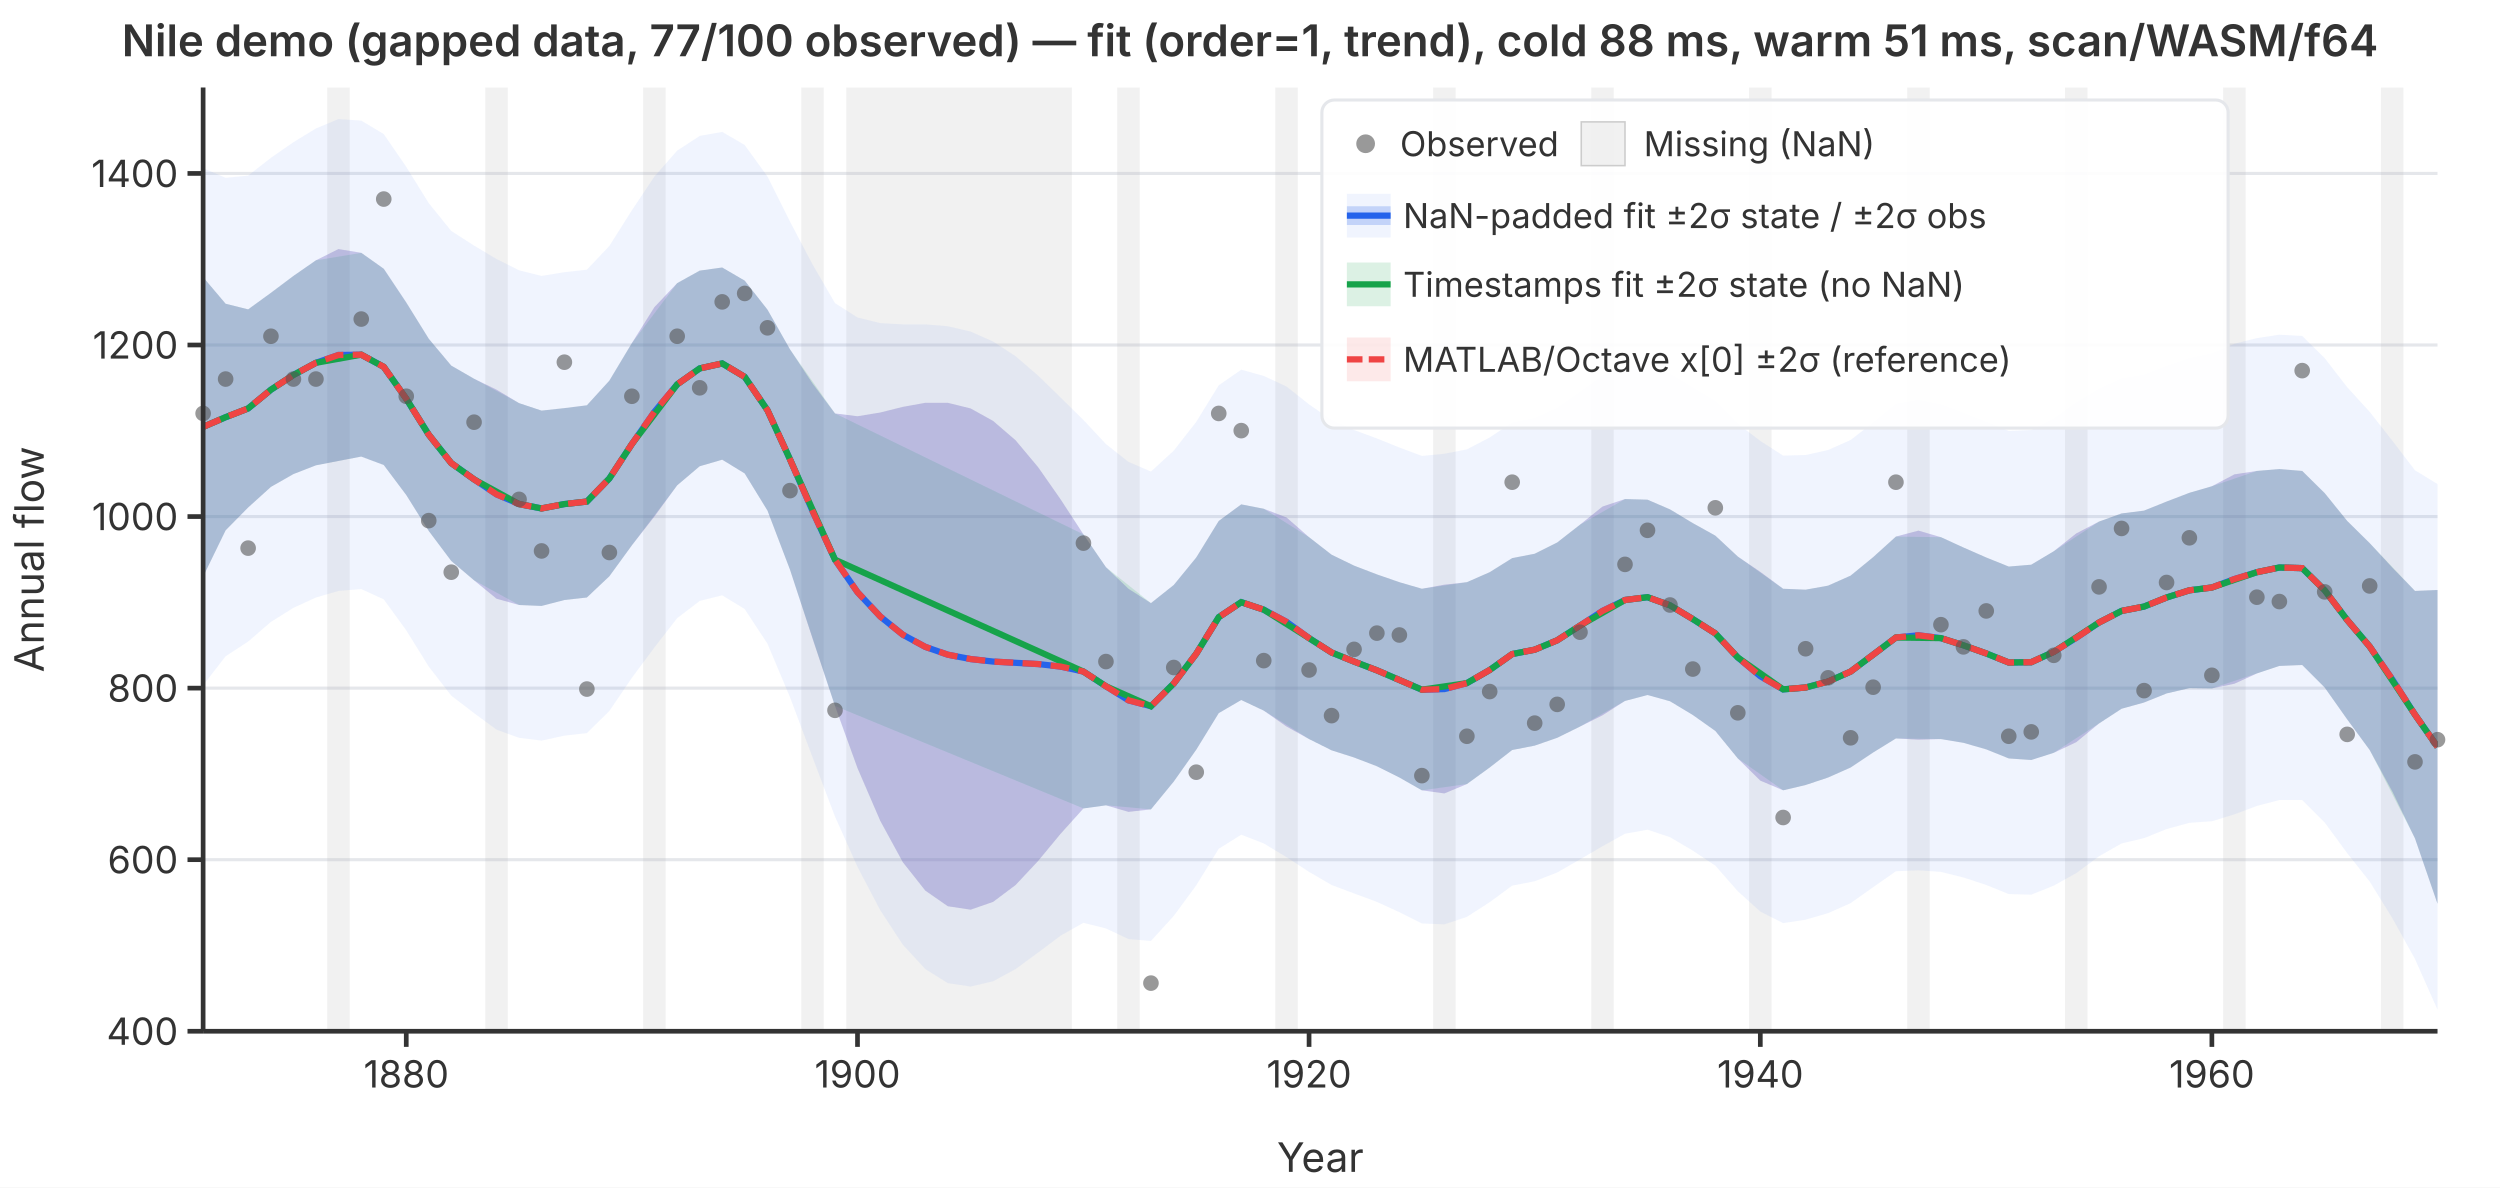
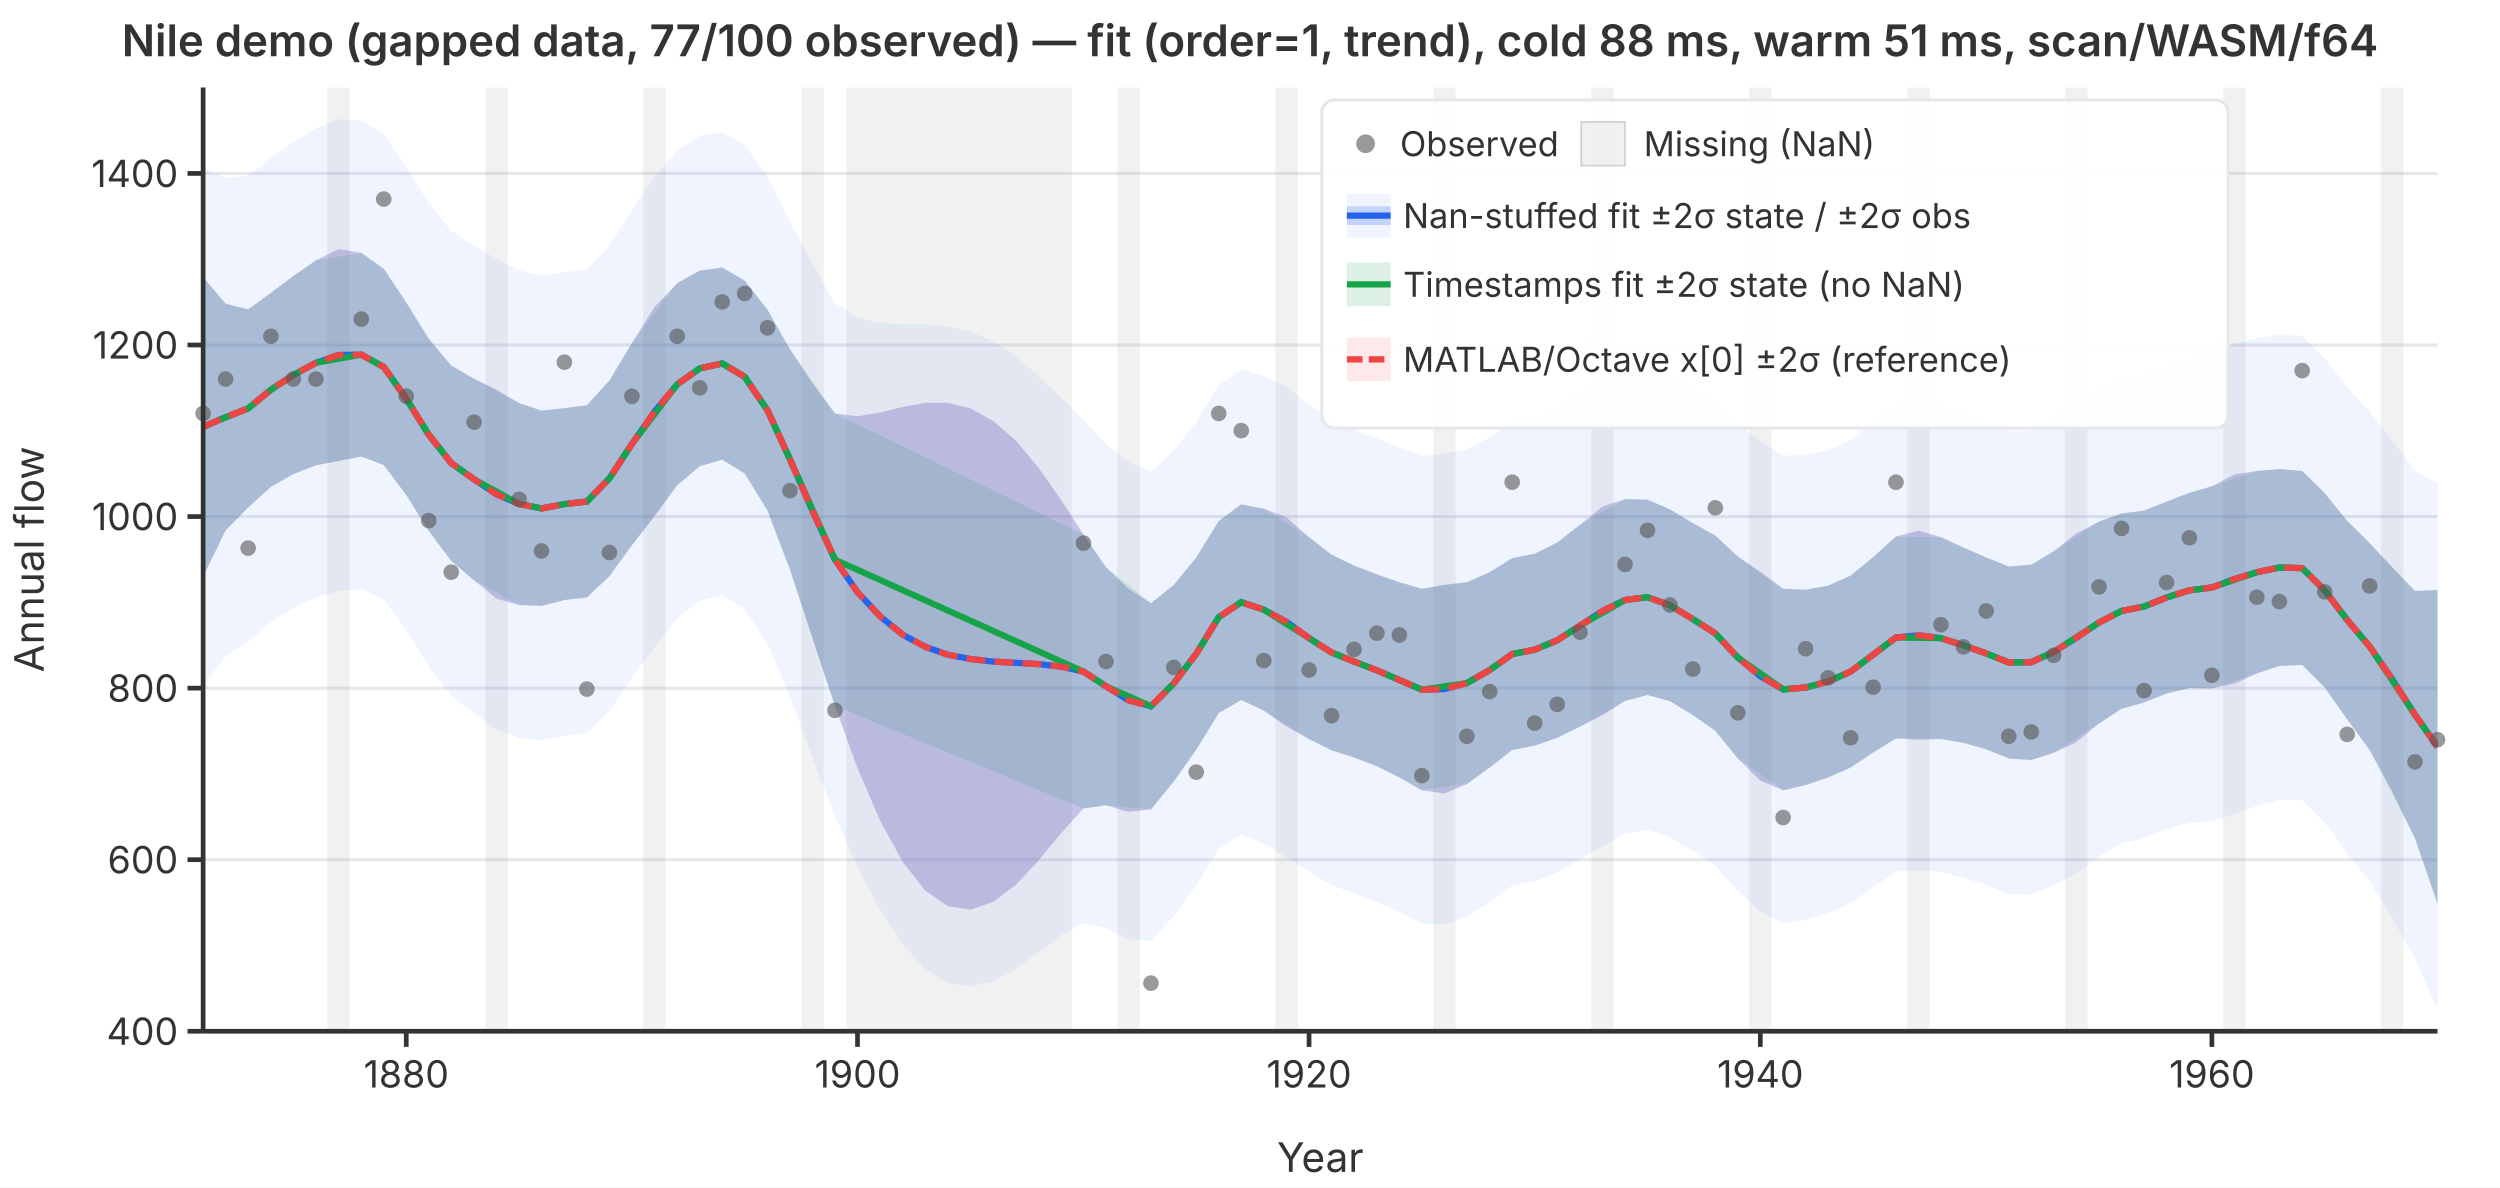
<svg xmlns="http://www.w3.org/2000/svg" viewBox="0 0 800 380" font-family="system-ui,-apple-system,sans-serif" font-size="12">
  <rect width="800" height="380" fill="white" />
  <defs>
    <clipPath id="plot-clip">
      <rect x="65" y="28" width="715" height="302" />
    </clipPath>
  </defs>
  <line x1="65" y1="330.0" x2="780" y2="330.0" stroke="#e5e7eb" stroke-width="1" />
  <line x1="65" y1="275.1" x2="780" y2="275.1" stroke="#e5e7eb" stroke-width="1" />
  <line x1="65" y1="220.2" x2="780" y2="220.2" stroke="#e5e7eb" stroke-width="1" />
  <line x1="65" y1="165.3" x2="780" y2="165.3" stroke="#e5e7eb" stroke-width="1" />
  <line x1="65" y1="110.4" x2="780" y2="110.4" stroke="#e5e7eb" stroke-width="1" />
  <line x1="65" y1="55.5" x2="780" y2="55.5" stroke="#e5e7eb" stroke-width="1" />
  <g clip-path="url(#plot-clip)">
    <rect x="104.7" y="28.0" width="7.2" height="302.0" fill="rgba(180,180,180,0.18)" />
    <rect x="155.3" y="28.0" width="7.2" height="302.0" fill="rgba(180,180,180,0.18)" />
    <rect x="205.8" y="28.0" width="7.2" height="302.0" fill="rgba(180,180,180,0.18)" />
    <rect x="256.4" y="28.0" width="7.2" height="302.0" fill="rgba(180,180,180,0.18)" />
    <rect x="270.8" y="28.0" width="72.2" height="302.0" fill="rgba(180,180,180,0.18)" />
    <rect x="357.5" y="28.0" width="7.2" height="302.0" fill="rgba(180,180,180,0.18)" />
    <rect x="408.1" y="28.0" width="7.2" height="302.0" fill="rgba(180,180,180,0.18)" />
    <rect x="458.6" y="28.0" width="7.2" height="302.0" fill="rgba(180,180,180,0.18)" />
    <rect x="509.2" y="28.0" width="7.2" height="302.0" fill="rgba(180,180,180,0.18)" />
    <rect x="559.7" y="28.0" width="7.2" height="302.0" fill="rgba(180,180,180,0.18)" />
    <rect x="610.3" y="28.0" width="7.2" height="302.0" fill="rgba(180,180,180,0.18)" />
    <rect x="660.8" y="28.0" width="7.2" height="302.0" fill="rgba(180,180,180,0.18)" />
    <rect x="711.4" y="28.0" width="7.2" height="302.0" fill="rgba(180,180,180,0.18)" />
    <rect x="761.9" y="28.0" width="7.2" height="302.0" fill="rgba(180,180,180,0.18)" />
    <path d="M65.0,53.8L72.2,56.9L79.4,56.2L86.7,50.5L93.9,45.5L101.1,41.1L108.3,38.1L115.6,38.6L122.8,42.9L130.0,53.4L137.2,65.0L144.4,73.9L151.7,78.6L158.9,82.9L166.1,86.5L173.3,88.3L180.6,87.1L187.8,86.3L195.0,78.7L202.2,67.3L209.4,56.5L216.7,48.2L223.9,43.5L231.1,42.2L238.3,46.4L245.6,56.5L252.8,70.9L260.0,84.6L267.2,97.0L274.4,101.6L281.7,103.4L288.9,103.8L296.1,103.8L303.3,104.4L310.6,106.1L317.8,109.3L325.0,114.0L332.2,120.2L339.4,127.2L346.7,134.4L353.9,142.1L361.1,147.8L368.3,150.9L375.6,144.2L382.8,135.0L390.0,123.3L397.2,118.3L404.4,120.3L411.7,123.7L418.9,129.4L426.1,134.4L433.3,137.6L440.6,140.3L447.8,143.2L455.0,145.9L462.2,145.2L469.4,143.8L476.7,140.0L483.9,135.2L491.1,133.8L498.3,130.5L505.6,125.4L512.8,120.2L520.0,117.2L527.2,116.8L534.4,119.6L541.7,124.0L548.9,128.3L556.1,135.6L563.3,141.1L570.6,145.8L577.8,145.6L585.0,144.0L592.2,140.8L599.4,135.2L606.7,129.2L613.9,128.0L621.1,129.4L628.3,132.1L635.6,135.0L642.8,137.9L650.0,137.6L657.2,133.9L664.4,128.8L671.7,124.4L678.9,121.1L686.1,119.9L693.3,117.1L700.6,114.6L707.8,113.1L715.0,110.0L722.2,108.2L729.4,107.1L736.7,107.5L743.9,114.6L751.1,123.9L758.3,131.8L765.6,141.1L772.8,150.5L780.0,154.9L780.0,323.1L772.8,306.9L765.6,293.9L758.3,282.1L751.1,273.0L743.9,263.2L736.7,256.0L729.4,256.0L722.2,257.9L715.0,260.6L707.8,262.8L700.6,263.3L693.3,265.3L686.1,268.2L678.9,269.9L671.7,274.0L664.4,279.4L657.2,283.4L650.0,286.3L642.8,286.1L635.6,283.2L628.3,280.8L621.1,279.0L613.9,278.5L606.7,278.8L599.4,283.9L592.2,289.0L585.0,292.2L577.8,294.3L570.6,295.4L563.3,291.7L556.1,285.2L548.9,277.0L541.7,272.2L534.4,267.9L527.2,265.5L520.0,266.8L512.8,270.8L505.6,275.0L498.3,279.2L491.1,282.0L483.9,283.4L476.7,288.7L469.4,293.4L462.2,295.8L455.0,295.5L447.8,291.9L440.6,288.6L433.3,285.9L426.1,283.2L418.9,279.0L411.7,274.3L404.4,269.9L397.2,267.1L390.0,271.6L382.8,283.3L375.6,293.1L368.3,301.1L361.1,300.5L353.9,297.1L346.7,295.3L339.4,299.4L332.2,304.8L325.0,310.1L317.8,314.0L310.6,315.7L303.3,314.6L296.1,310.1L288.9,302.3L281.7,291.3L274.4,277.4L267.2,261.3L260.0,242.3L252.8,223.1L245.6,206.0L238.3,194.9L231.1,190.5L223.9,192.3L216.7,197.8L209.4,207.2L202.2,216.9L195.0,227.5L187.8,234.6L180.6,235.4L173.3,237.0L166.1,236.1L158.9,233.5L151.7,228.2L144.4,222.6L137.2,213.3L130.0,201.7L122.8,191.8L115.6,188.5L108.3,189.1L101.1,191.2L93.9,194.5L86.7,199.0L79.4,205.3L72.2,210.0L65.0,219.3Z" fill="rgba(37,99,235,0.07)" stroke="none" />
    <path d="M65.0,88.7L72.2,97.2L79.4,99.0L86.7,93.7L93.9,88.3L101.1,83.3L108.3,79.7L115.6,80.9L122.8,86.0L130.0,96.8L137.2,108.4L144.4,117.0L151.7,121.2L158.9,124.7L166.1,129.0L173.3,131.4L180.6,130.6L187.8,129.7L195.0,121.8L202.2,109.8L209.4,98.3L216.7,90.6L223.9,86.6L231.1,85.6L238.3,89.8L245.6,99.1L252.8,111.8L260.0,122.7L267.2,132.3L274.4,133.2L281.7,132.0L288.9,130.2L296.1,128.9L303.3,128.9L310.6,130.7L317.8,134.7L325.0,140.9L332.2,149.5L339.4,159.8L346.7,171.0L353.9,181.5L361.1,188.4L368.3,193.0L375.6,187.2L382.8,178.4L390.0,166.7L397.2,161.4L404.4,162.8L411.7,165.6L418.9,171.9L426.1,177.5L433.3,181.0L440.6,183.8L447.8,186.3L455.0,188.4L462.2,187.1L469.4,186.3L476.7,183.1L483.9,178.6L491.1,177.2L498.3,173.6L505.6,167.9L512.8,162.1L520.0,159.7L527.2,159.9L534.4,163.0L541.7,167.4L548.9,171.4L556.1,178.1L563.3,183.0L570.6,188.4L577.8,188.7L585.0,187.4L592.2,184.2L599.4,178.3L606.7,171.7L613.9,169.8L621.1,171.9L628.3,175.2L635.6,178.4L642.8,181.3L650.0,180.7L657.2,176.4L664.4,170.7L671.7,166.9L678.9,164.3L686.1,163.4L693.3,160.5L700.6,157.7L707.8,155.6L715.0,151.8L722.2,150.7L729.4,150.1L736.7,150.7L743.9,157.8L751.1,166.7L758.3,173.8L765.6,181.7L772.8,189.1L780.0,188.8L780.0,289.2L772.8,268.3L765.6,253.4L758.3,240.0L751.1,230.2L743.9,220.0L736.7,212.8L729.4,213.1L722.2,215.5L715.0,218.8L707.8,220.3L700.6,220.2L693.3,221.9L686.1,224.8L678.9,226.8L671.7,231.5L664.4,237.5L657.2,240.9L650.0,243.2L642.8,242.7L635.6,239.8L628.3,237.7L621.1,236.5L613.9,236.7L606.7,236.3L599.4,240.8L592.2,245.6L585.0,248.8L577.8,251.2L570.6,252.9L563.3,249.8L556.1,242.7L548.9,233.9L541.7,228.8L534.4,224.4L527.2,222.4L520.0,224.3L512.8,228.9L505.6,232.5L498.3,236.1L491.1,238.6L483.9,240.0L476.7,245.6L469.4,250.9L462.2,253.9L455.0,252.9L447.8,248.8L440.6,245.2L433.3,242.4L426.1,240.1L418.9,236.5L411.7,232.5L404.4,227.4L397.2,224.0L390.0,228.2L382.8,239.9L375.6,250.1L368.3,259.0L361.1,259.8L353.9,257.7L346.7,258.7L339.4,266.8L332.2,275.5L325.0,283.2L317.8,288.6L310.6,291.1L303.3,290.0L296.1,285.0L288.9,275.9L281.7,262.7L274.4,245.8L267.2,225.9L260.0,204.3L252.8,182.3L245.6,163.4L238.3,151.5L231.1,147.1L223.9,149.2L216.7,155.3L209.4,165.3L202.2,174.5L195.0,184.4L187.8,191.2L180.6,192.0L173.3,193.9L166.1,193.6L158.9,191.6L151.7,185.7L144.4,179.5L137.2,169.9L130.0,158.4L122.8,148.8L115.6,146.1L108.3,147.5L101.1,148.9L93.9,151.7L86.7,155.8L79.4,162.4L72.2,169.7L65.0,184.5Z" fill="rgba(239,68,68,0.12)" stroke="none" />
    <path d="M65.0,88.7L72.2,97.2L79.4,99.0L86.7,93.7L93.9,88.3L101.1,83.3L115.6,80.9L122.8,86.0L130.0,96.8L137.2,108.4L144.4,117.0L151.7,121.2L166.1,129.0L173.3,131.4L180.6,130.6L187.8,129.7L195.0,121.8L202.2,109.8L216.7,90.6L223.9,86.6L231.1,85.6L238.3,89.8L245.6,99.1L252.8,111.8L267.2,132.3L346.7,171.0L353.9,181.5L368.3,193.0L375.6,187.2L382.8,178.4L390.0,166.7L397.2,161.4L404.4,162.8L418.9,171.9L426.1,177.5L433.3,181.0L440.6,183.8L447.8,186.3L455.0,188.4L469.4,186.3L476.7,183.1L483.9,178.6L491.1,177.2L498.3,173.6L505.6,167.9L520.0,159.7L527.2,159.9L534.4,163.0L541.7,167.4L548.9,171.4L556.1,178.1L570.6,188.4L577.8,188.7L585.0,187.4L592.2,184.2L599.4,178.3L606.7,171.7L621.1,171.9L628.3,175.2L635.6,178.4L642.8,181.3L650.0,180.7L657.2,176.4L671.7,166.9L678.9,164.3L686.1,163.4L693.3,160.5L700.6,157.7L707.8,155.6L722.2,150.7L729.4,150.1L736.7,150.7L743.9,157.8L751.1,166.7L758.3,173.8L772.8,189.1L780.0,188.8L780.0,289.2L772.8,268.3L758.3,240.0L751.1,230.2L743.9,220.0L736.7,212.8L729.4,213.1L722.2,215.5L707.8,220.3L700.6,220.2L693.3,221.9L686.1,224.8L678.9,226.8L671.7,231.5L657.2,240.9L650.0,243.2L642.8,242.7L635.6,239.8L628.3,237.7L621.1,236.5L606.7,236.3L599.4,240.8L592.2,245.6L585.0,248.8L577.8,251.2L570.6,252.9L556.1,242.7L548.9,233.9L541.7,228.8L534.4,224.4L527.2,222.4L520.0,224.3L505.6,232.5L498.3,236.1L491.1,238.6L483.9,240.0L476.7,245.6L469.4,250.9L455.0,252.9L447.8,248.8L440.6,245.2L433.3,242.4L426.1,240.1L418.9,236.5L404.4,227.4L397.2,224.0L390.0,228.2L382.8,239.9L375.6,250.1L368.3,259.0L353.9,257.7L346.7,258.7L267.2,225.9L252.8,182.3L245.6,163.4L238.3,151.5L231.1,147.1L223.9,149.2L216.7,155.3L202.2,174.5L195.0,184.4L187.8,191.2L180.6,192.0L173.3,193.9L166.1,193.6L151.7,185.7L144.4,179.5L137.2,169.9L130.0,158.4L122.8,148.8L115.6,146.1L101.1,148.9L93.9,151.7L86.7,155.8L79.4,162.4L72.2,169.7L65.0,184.5Z" fill="rgba(22,163,74,0.15)" stroke="none" />
    <path d="M65.0,88.7L72.2,97.2L79.4,99.0L86.7,93.7L93.9,88.3L101.1,83.3L108.3,79.7L115.6,80.9L122.8,86.0L130.0,96.8L137.2,108.4L144.4,117.0L151.7,121.2L158.9,124.7L166.1,129.0L173.3,131.4L180.6,130.6L187.8,129.7L195.0,121.8L202.2,109.8L209.4,98.3L216.7,90.6L223.9,86.6L231.1,85.6L238.3,89.8L245.6,99.1L252.8,111.8L260.0,122.7L267.2,132.3L274.4,133.2L281.7,132.0L288.9,130.2L296.1,128.9L303.3,128.9L310.6,130.7L317.8,134.7L325.0,140.9L332.2,149.5L339.4,159.8L346.7,171.0L353.9,181.5L361.1,188.4L368.3,193.0L375.6,187.2L382.8,178.4L390.0,166.7L397.2,161.4L404.4,162.8L411.7,165.6L418.9,171.9L426.1,177.5L433.3,181.0L440.6,183.8L447.8,186.3L455.0,188.4L462.2,187.1L469.4,186.3L476.7,183.1L483.9,178.6L491.1,177.2L498.3,173.6L505.6,167.9L512.8,162.1L520.0,159.7L527.2,159.9L534.4,163.0L541.7,167.4L548.9,171.4L556.1,178.1L563.3,183.0L570.6,188.4L577.8,188.7L585.0,187.4L592.2,184.2L599.4,178.3L606.7,171.7L613.9,169.8L621.1,171.9L628.3,175.2L635.6,178.4L642.8,181.3L650.0,180.7L657.2,176.4L664.4,170.7L671.7,166.9L678.9,164.3L686.1,163.4L693.3,160.5L700.6,157.7L707.8,155.6L715.0,151.8L722.2,150.7L729.4,150.1L736.7,150.7L743.9,157.8L751.1,166.7L758.3,173.8L765.6,181.7L772.8,189.1L780.0,188.8L780.0,289.2L772.8,268.3L765.6,253.4L758.3,240.0L751.1,230.2L743.9,220.0L736.7,212.8L729.4,213.1L722.2,215.5L715.0,218.8L707.8,220.3L700.6,220.2L693.3,221.9L686.1,224.8L678.9,226.8L671.7,231.5L664.4,237.5L657.2,240.9L650.0,243.2L642.8,242.7L635.6,239.8L628.3,237.7L621.1,236.5L613.9,236.7L606.7,236.3L599.4,240.8L592.2,245.6L585.0,248.8L577.8,251.2L570.6,252.9L563.3,249.8L556.1,242.7L548.9,233.9L541.7,228.8L534.4,224.4L527.2,222.4L520.0,224.3L512.8,228.9L505.6,232.5L498.3,236.1L491.1,238.6L483.9,240.0L476.7,245.6L469.4,250.9L462.2,253.9L455.0,252.9L447.8,248.8L440.6,245.2L433.3,242.4L426.1,240.1L418.9,236.5L411.7,232.5L404.4,227.4L397.2,224.0L390.0,228.2L382.8,239.9L375.6,250.1L368.3,259.0L361.1,259.8L353.9,257.7L346.7,258.7L339.4,266.8L332.2,275.5L325.0,283.2L317.8,288.6L310.6,291.1L303.3,290.0L296.1,285.0L288.9,275.9L281.7,262.7L274.4,245.8L267.2,225.9L260.0,204.3L252.8,182.3L245.6,163.4L238.3,151.5L231.1,147.1L223.9,149.2L216.7,155.3L209.4,165.3L202.2,174.5L195.0,184.4L187.8,191.2L180.6,192.0L173.3,193.9L166.1,193.6L158.9,191.6L151.7,185.7L144.4,179.5L137.2,169.9L130.0,158.4L122.8,148.8L115.6,146.1L108.3,147.5L101.1,148.9L93.9,151.7L86.7,155.8L79.4,162.4L72.2,169.7L65.0,184.5Z" fill="rgba(37,99,235,0.22)" stroke="none" />
    <polyline points="65.0,136.6 72.2,133.5 79.4,130.7 86.7,124.7 93.9,120.0 101.1,116.1 108.3,113.6 115.6,113.5 122.8,117.4 130.0,127.6 137.2,139.1 144.4,148.2 151.7,153.4 158.9,158.2 166.1,161.3 173.3,162.7 180.6,161.3 187.8,160.5 195.0,153.1 202.2,142.1 209.4,131.8 216.7,123.0 223.9,117.9 231.1,116.3 238.3,120.6 245.6,131.3 252.8,147.0 260.0,163.5 267.2,179.1 274.4,189.5 281.7,197.3 288.9,203.1 296.1,207.0 303.3,209.5 310.6,210.9 317.8,211.7 325.0,212.1 332.2,212.5 339.4,213.3 346.7,214.9 353.9,219.6 361.1,224.1 368.3,226.0 375.6,218.7 382.8,209.2 390.0,197.5 397.2,192.7 404.4,195.1 411.7,199.0 418.9,204.2 426.1,208.8 433.3,211.7 440.6,214.5 447.8,217.6 455.0,220.7 462.2,220.5 469.4,218.6 476.7,214.4 483.9,209.3 491.1,207.9 498.3,204.9 505.6,200.2 512.8,195.5 520.0,192.0 527.2,191.1 534.4,193.7 541.7,198.1 548.9,202.7 556.1,210.4 563.3,216.4 570.6,220.6 577.8,220.0 585.0,218.1 592.2,214.9 599.4,209.5 606.7,204.0 613.9,203.3 621.1,204.2 628.3,206.5 635.6,209.1 642.8,212.0 650.0,211.9 657.2,208.6 664.4,204.1 671.7,199.2 678.9,195.5 686.1,194.1 693.3,191.2 700.6,188.9 707.8,188.0 715.0,185.3 722.2,183.1 729.4,181.6 736.7,181.8 743.9,188.9 751.1,198.4 758.3,206.9 765.6,217.5 772.8,228.7 780.0,239.0" fill="none" stroke="#2563eb" stroke-width="2" />
    <polyline points="65.0,136.6 72.2,133.5 79.4,130.7 86.7,124.7 93.9,120.0 101.1,116.1 115.6,113.5 122.8,117.4 130.0,127.6 137.2,139.1 144.4,148.2 151.7,153.4 166.1,161.3 173.3,162.7 180.6,161.3 187.8,160.5 195.0,153.1 202.2,142.1 216.7,123.0 223.9,117.9 231.1,116.3 238.3,120.6 245.6,131.3 252.8,147.0 267.2,179.1 346.7,214.9 353.9,219.6 368.3,226.0 375.6,218.7 382.8,209.2 390.0,197.5 397.2,192.7 404.4,195.1 418.9,204.2 426.1,208.8 433.3,211.7 440.6,214.5 447.8,217.6 455.0,220.7 469.4,218.6 476.7,214.4 483.9,209.3 491.1,207.9 498.3,204.9 505.6,200.2 520.0,192.0 527.2,191.1 534.4,193.7 541.7,198.1 548.9,202.7 556.1,210.4 570.6,220.6 577.8,220.0 585.0,218.1 592.2,214.9 599.4,209.5 606.7,204.0 621.1,204.2 628.3,206.5 635.6,209.1 642.8,212.0 650.0,211.9 657.2,208.6 671.7,199.2 678.9,195.5 686.1,194.1 693.3,191.2 700.6,188.9 707.8,188.0 722.2,183.1 729.4,181.6 736.7,181.8 743.9,188.9 751.1,198.4 758.3,206.9 772.8,228.7 780.0,239.0" fill="none" stroke="#16a34a" stroke-width="2" />
    <polyline points="65.0,136.6 72.2,133.5 79.4,130.7 86.7,124.7 93.9,120.0 101.1,116.1 108.3,113.6 115.6,113.5 122.8,117.4 130.0,127.6 137.2,139.1 144.4,148.2 151.7,153.4 158.9,158.2 166.1,161.3 173.3,162.7 180.6,161.3 187.8,160.5 195.0,153.1 202.2,142.1 209.4,131.8 216.7,123.0 223.9,117.9 231.1,116.3 238.3,120.6 245.6,131.3 252.8,147.0 260.0,163.5 267.2,179.1 274.4,189.5 281.7,197.3 288.9,203.1 296.1,207.0 303.3,209.5 310.6,210.9 317.8,211.7 325.0,212.1 332.2,212.5 339.4,213.3 346.7,214.9 353.9,219.6 361.1,224.1 368.3,226.0 375.6,218.7 382.8,209.2 390.0,197.5 397.2,192.7 404.4,195.1 411.7,199.0 418.9,204.2 426.1,208.8 433.3,211.7 440.6,214.5 447.8,217.6 455.0,220.7 462.2,220.5 469.4,218.6 476.7,214.4 483.9,209.3 491.1,207.9 498.3,204.9 505.6,200.2 512.8,195.5 520.0,192.0 527.2,191.1 534.4,193.7 541.7,198.1 548.9,202.7 556.1,210.4 563.3,216.4 570.6,220.6 577.8,220.0 585.0,218.1 592.2,214.9 599.4,209.5 606.7,204.0 613.9,203.3 621.1,204.2 628.3,206.5 635.6,209.1 642.8,212.0 650.0,211.9 657.2,208.6 664.4,204.1 671.7,199.2 678.9,195.5 686.1,194.1 693.3,191.2 700.6,188.9 707.8,188.0 715.0,185.3 722.2,183.1 729.4,181.6 736.7,181.8 743.9,188.9 751.1,198.4 758.3,206.9 765.6,217.5 772.8,228.7 780.0,239.0" fill="none" stroke="#ef4444" stroke-width="2" stroke-dasharray="6,3" />
  </g>
  <circle cx="65.0" cy="132.3" r="2.5" fill="#555" opacity="0.6" />
  <circle cx="72.2" cy="121.3" r="2.5" fill="#555" opacity="0.6" />
  <circle cx="79.4" cy="175.4" r="2.5" fill="#555" opacity="0.6" />
  <circle cx="86.7" cy="107.6" r="2.5" fill="#555" opacity="0.6" />
  <circle cx="93.9" cy="121.3" r="2.5" fill="#555" opacity="0.6" />
  <circle cx="101.1" cy="121.3" r="2.5" fill="#555" opacity="0.6" />
  <circle cx="115.6" cy="102.1" r="2.5" fill="#555" opacity="0.6" />
  <circle cx="122.8" cy="63.7" r="2.5" fill="#555" opacity="0.6" />
  <circle cx="130.0" cy="126.8" r="2.5" fill="#555" opacity="0.6" />
  <circle cx="137.2" cy="166.6" r="2.5" fill="#555" opacity="0.6" />
  <circle cx="144.4" cy="183.1" r="2.5" fill="#555" opacity="0.6" />
  <circle cx="151.7" cy="135.1" r="2.5" fill="#555" opacity="0.6" />
  <circle cx="166.1" cy="159.8" r="2.5" fill="#555" opacity="0.6" />
  <circle cx="173.3" cy="176.3" r="2.5" fill="#555" opacity="0.6" />
  <circle cx="180.6" cy="115.9" r="2.5" fill="#555" opacity="0.6" />
  <circle cx="187.8" cy="220.5" r="2.5" fill="#555" opacity="0.6" />
  <circle cx="195.0" cy="176.8" r="2.5" fill="#555" opacity="0.6" />
  <circle cx="202.2" cy="126.8" r="2.5" fill="#555" opacity="0.6" />
  <circle cx="216.7" cy="107.6" r="2.5" fill="#555" opacity="0.6" />
  <circle cx="223.9" cy="124.1" r="2.5" fill="#555" opacity="0.6" />
  <circle cx="231.1" cy="96.6" r="2.5" fill="#555" opacity="0.6" />
  <circle cx="238.3" cy="93.9" r="2.5" fill="#555" opacity="0.6" />
  <circle cx="245.6" cy="104.9" r="2.5" fill="#555" opacity="0.6" />
  <circle cx="252.8" cy="157.0" r="2.5" fill="#555" opacity="0.6" />
  <circle cx="267.2" cy="227.3" r="2.5" fill="#555" opacity="0.6" />
  <circle cx="346.7" cy="173.8" r="2.5" fill="#555" opacity="0.6" />
  <circle cx="353.9" cy="211.7" r="2.5" fill="#555" opacity="0.6" />
  <circle cx="368.3" cy="314.6" r="2.5" fill="#555" opacity="0.6" />
  <circle cx="375.6" cy="213.6" r="2.5" fill="#555" opacity="0.6" />
  <circle cx="382.8" cy="247.1" r="2.5" fill="#555" opacity="0.6" />
  <circle cx="390.0" cy="132.3" r="2.5" fill="#555" opacity="0.6" />
  <circle cx="397.2" cy="137.8" r="2.5" fill="#555" opacity="0.6" />
  <circle cx="404.4" cy="211.4" r="2.5" fill="#555" opacity="0.6" />
  <circle cx="418.9" cy="214.4" r="2.5" fill="#555" opacity="0.6" />
  <circle cx="426.1" cy="229.0" r="2.5" fill="#555" opacity="0.6" />
  <circle cx="433.3" cy="207.8" r="2.5" fill="#555" opacity="0.6" />
  <circle cx="440.6" cy="202.6" r="2.5" fill="#555" opacity="0.6" />
  <circle cx="447.8" cy="203.2" r="2.5" fill="#555" opacity="0.6" />
  <circle cx="455.0" cy="248.2" r="2.5" fill="#555" opacity="0.6" />
  <circle cx="469.4" cy="235.6" r="2.5" fill="#555" opacity="0.6" />
  <circle cx="476.7" cy="221.3" r="2.5" fill="#555" opacity="0.6" />
  <circle cx="483.9" cy="154.3" r="2.5" fill="#555" opacity="0.6" />
  <circle cx="491.1" cy="231.4" r="2.5" fill="#555" opacity="0.6" />
  <circle cx="498.3" cy="225.4" r="2.5" fill="#555" opacity="0.6" />
  <circle cx="505.6" cy="202.3" r="2.5" fill="#555" opacity="0.6" />
  <circle cx="520.0" cy="180.6" r="2.5" fill="#555" opacity="0.6" />
  <circle cx="527.2" cy="169.7" r="2.5" fill="#555" opacity="0.6" />
  <circle cx="534.4" cy="193.6" r="2.5" fill="#555" opacity="0.6" />
  <circle cx="541.7" cy="214.1" r="2.5" fill="#555" opacity="0.6" />
  <circle cx="548.9" cy="162.5" r="2.5" fill="#555" opacity="0.6" />
  <circle cx="556.1" cy="228.1" r="2.5" fill="#555" opacity="0.6" />
  <circle cx="570.6" cy="261.6" r="2.5" fill="#555" opacity="0.6" />
  <circle cx="577.8" cy="207.6" r="2.5" fill="#555" opacity="0.6" />
  <circle cx="585.0" cy="216.9" r="2.5" fill="#555" opacity="0.6" />
  <circle cx="592.2" cy="236.1" r="2.5" fill="#555" opacity="0.6" />
  <circle cx="599.4" cy="219.9" r="2.5" fill="#555" opacity="0.6" />
  <circle cx="606.7" cy="154.3" r="2.5" fill="#555" opacity="0.6" />
  <circle cx="621.1" cy="199.9" r="2.5" fill="#555" opacity="0.6" />
  <circle cx="628.3" cy="207.0" r="2.5" fill="#555" opacity="0.6" />
  <circle cx="635.6" cy="195.5" r="2.5" fill="#555" opacity="0.6" />
  <circle cx="642.8" cy="235.6" r="2.5" fill="#555" opacity="0.6" />
  <circle cx="650.0" cy="234.2" r="2.5" fill="#555" opacity="0.6" />
  <circle cx="657.2" cy="209.7" r="2.5" fill="#555" opacity="0.6" />
  <circle cx="671.7" cy="187.8" r="2.5" fill="#555" opacity="0.6" />
  <circle cx="678.9" cy="169.1" r="2.5" fill="#555" opacity="0.6" />
  <circle cx="686.1" cy="221.0" r="2.5" fill="#555" opacity="0.6" />
  <circle cx="693.3" cy="186.4" r="2.5" fill="#555" opacity="0.6" />
  <circle cx="700.6" cy="172.1" r="2.5" fill="#555" opacity="0.6" />
  <circle cx="707.8" cy="216.1" r="2.5" fill="#555" opacity="0.6" />
  <circle cx="722.2" cy="191.1" r="2.5" fill="#555" opacity="0.6" />
  <circle cx="729.4" cy="192.5" r="2.5" fill="#555" opacity="0.6" />
  <circle cx="736.7" cy="118.6" r="2.5" fill="#555" opacity="0.6" />
  <circle cx="743.9" cy="189.4" r="2.5" fill="#555" opacity="0.6" />
  <circle cx="751.1" cy="235.0" r="2.5" fill="#555" opacity="0.6" />
  <circle cx="758.3" cy="187.5" r="2.5" fill="#555" opacity="0.6" />
  <circle cx="772.8" cy="243.8" r="2.5" fill="#555" opacity="0.6" />
  <circle cx="780.0" cy="236.7" r="2.5" fill="#555" opacity="0.6" />
  <line x1="65" y1="28" x2="65" y2="330" stroke="#333" stroke-width="1.5" />
  <line x1="65" y1="330" x2="780" y2="330" stroke="#333" stroke-width="1.5" />
  <line x1="60" y1="330.0" x2="65" y2="330.0" stroke="#333" stroke-width="1.5" />
  <text x="57" y="330.0" text-anchor="end" dominant-baseline="middle" fill="#333">400</text>
  <line x1="60" y1="275.1" x2="65" y2="275.1" stroke="#333" stroke-width="1.5" />
  <text x="57" y="275.1" text-anchor="end" dominant-baseline="middle" fill="#333">600</text>
  <line x1="60" y1="220.2" x2="65" y2="220.2" stroke="#333" stroke-width="1.5" />
  <text x="57" y="220.2" text-anchor="end" dominant-baseline="middle" fill="#333">800</text>
  <line x1="60" y1="165.3" x2="65" y2="165.3" stroke="#333" stroke-width="1.5" />
  <text x="57" y="165.3" text-anchor="end" dominant-baseline="middle" fill="#333">1000</text>
  <line x1="60" y1="110.4" x2="65" y2="110.4" stroke="#333" stroke-width="1.5" />
  <text x="57" y="110.4" text-anchor="end" dominant-baseline="middle" fill="#333">1200</text>
  <line x1="60" y1="55.5" x2="65" y2="55.5" stroke="#333" stroke-width="1.5" />
  <text x="57" y="55.5" text-anchor="end" dominant-baseline="middle" fill="#333">1400</text>
  <line x1="130.0" y1="330" x2="130.0" y2="335" stroke="#333" stroke-width="1.5" />
  <text x="130.0" y="348" text-anchor="middle" fill="#333">1880</text>
  <line x1="274.4" y1="330" x2="274.4" y2="335" stroke="#333" stroke-width="1.5" />
  <text x="274.4" y="348" text-anchor="middle" fill="#333">1900</text>
  <line x1="418.9" y1="330" x2="418.9" y2="335" stroke="#333" stroke-width="1.5" />
  <text x="418.9" y="348" text-anchor="middle" fill="#333">1920</text>
  <line x1="563.3" y1="330" x2="563.3" y2="335" stroke="#333" stroke-width="1.5" />
  <text x="563.3" y="348" text-anchor="middle" fill="#333">1940</text>
  <line x1="707.8" y1="330" x2="707.8" y2="335" stroke="#333" stroke-width="1.5" />
  <text x="707.8" y="348" text-anchor="middle" fill="#333">1960</text>
  <text x="422.5" y="375" text-anchor="middle" fill="#333" font-size="13">Year</text>
  <text x="14" y="179.0" text-anchor="middle" fill="#333" font-size="13" transform="rotate(-90,14,179.0)">Annual flow</text>
  <text x="400" y="18" text-anchor="middle" fill="#333" font-size="14" font-weight="600">Nile demo (gapped data, 77/100 observed) — fit (order=1, trend), cold 88 ms, warm 51 ms, scan/WASM/f64</text>
  <rect x="423" y="32" width="290" height="105" rx="4" fill="rgba(255,255,255,0.92)" stroke="#e5e7eb" stroke-width="1" />
  <circle cx="437" cy="46" r="3" fill="#555" opacity="0.6" />
  <text x="448" y="46" dominant-baseline="middle" fill="#333" font-size="11">Observed</text>
  <rect x="506" y="39" width="14" height="14" fill="rgba(180,180,180,0.18)" stroke="#ccc" stroke-width="0.5" />
  <text x="526" y="46" dominant-baseline="middle" fill="#333" font-size="11">Missing (NaN)</text>
  <rect x="431" y="62" width="14" height="14" fill="rgba(37,99,235,0.07)" stroke="none" />
  <rect x="431" y="66" width="14" height="6" fill="rgba(37,99,235,0.22)" stroke="none" />
  <line x1="431" y1="69" x2="445" y2="69" stroke="#2563eb" stroke-width="2" />
-   <text x="449" y="69" dominant-baseline="middle" fill="#333" font-size="11">NaN-padded fit ±2σ state / ±2σ obs</text>
+   <text x="449" y="69" dominant-baseline="middle" fill="#333" font-size="11">Nan-stuffed fit ±2σ state / ±2σ obs</text>
  <rect x="431" y="84" width="14" height="14" fill="rgba(22,163,74,0.15)" stroke="none" />
  <line x1="431" y1="91" x2="445" y2="91" stroke="#16a34a" stroke-width="2" />
  <text x="449" y="91" dominant-baseline="middle" fill="#333" font-size="11">Timestamps fit ±2σ state (no NaN)</text>
  <rect x="431" y="108" width="14" height="14" fill="rgba(239,68,68,0.12)" stroke="none" />
  <line x1="431" y1="115" x2="445" y2="115" stroke="#ef4444" stroke-width="2" stroke-dasharray="5,2" />
  <text x="449" y="115" dominant-baseline="middle" fill="#333" font-size="11">MATLAB/Octave x[0] ±2σ (reference)</text>
</svg>
